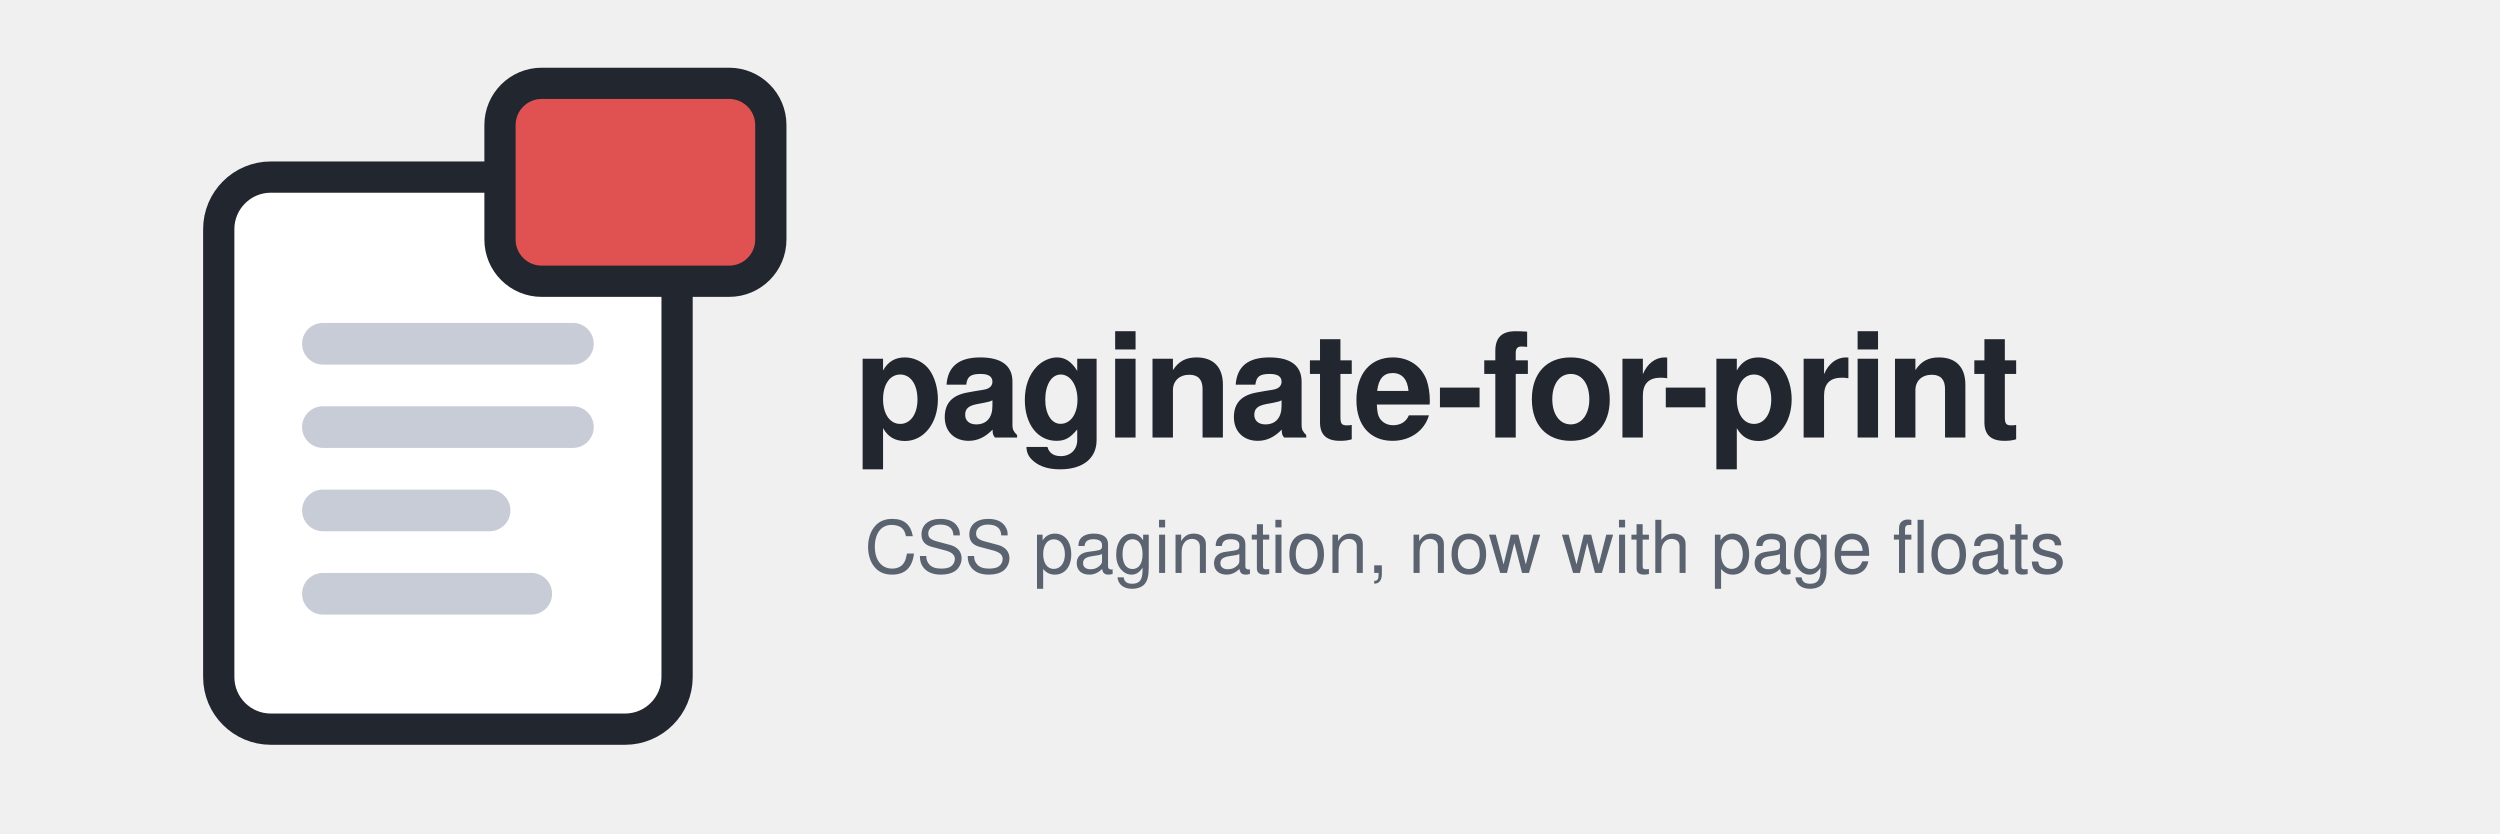
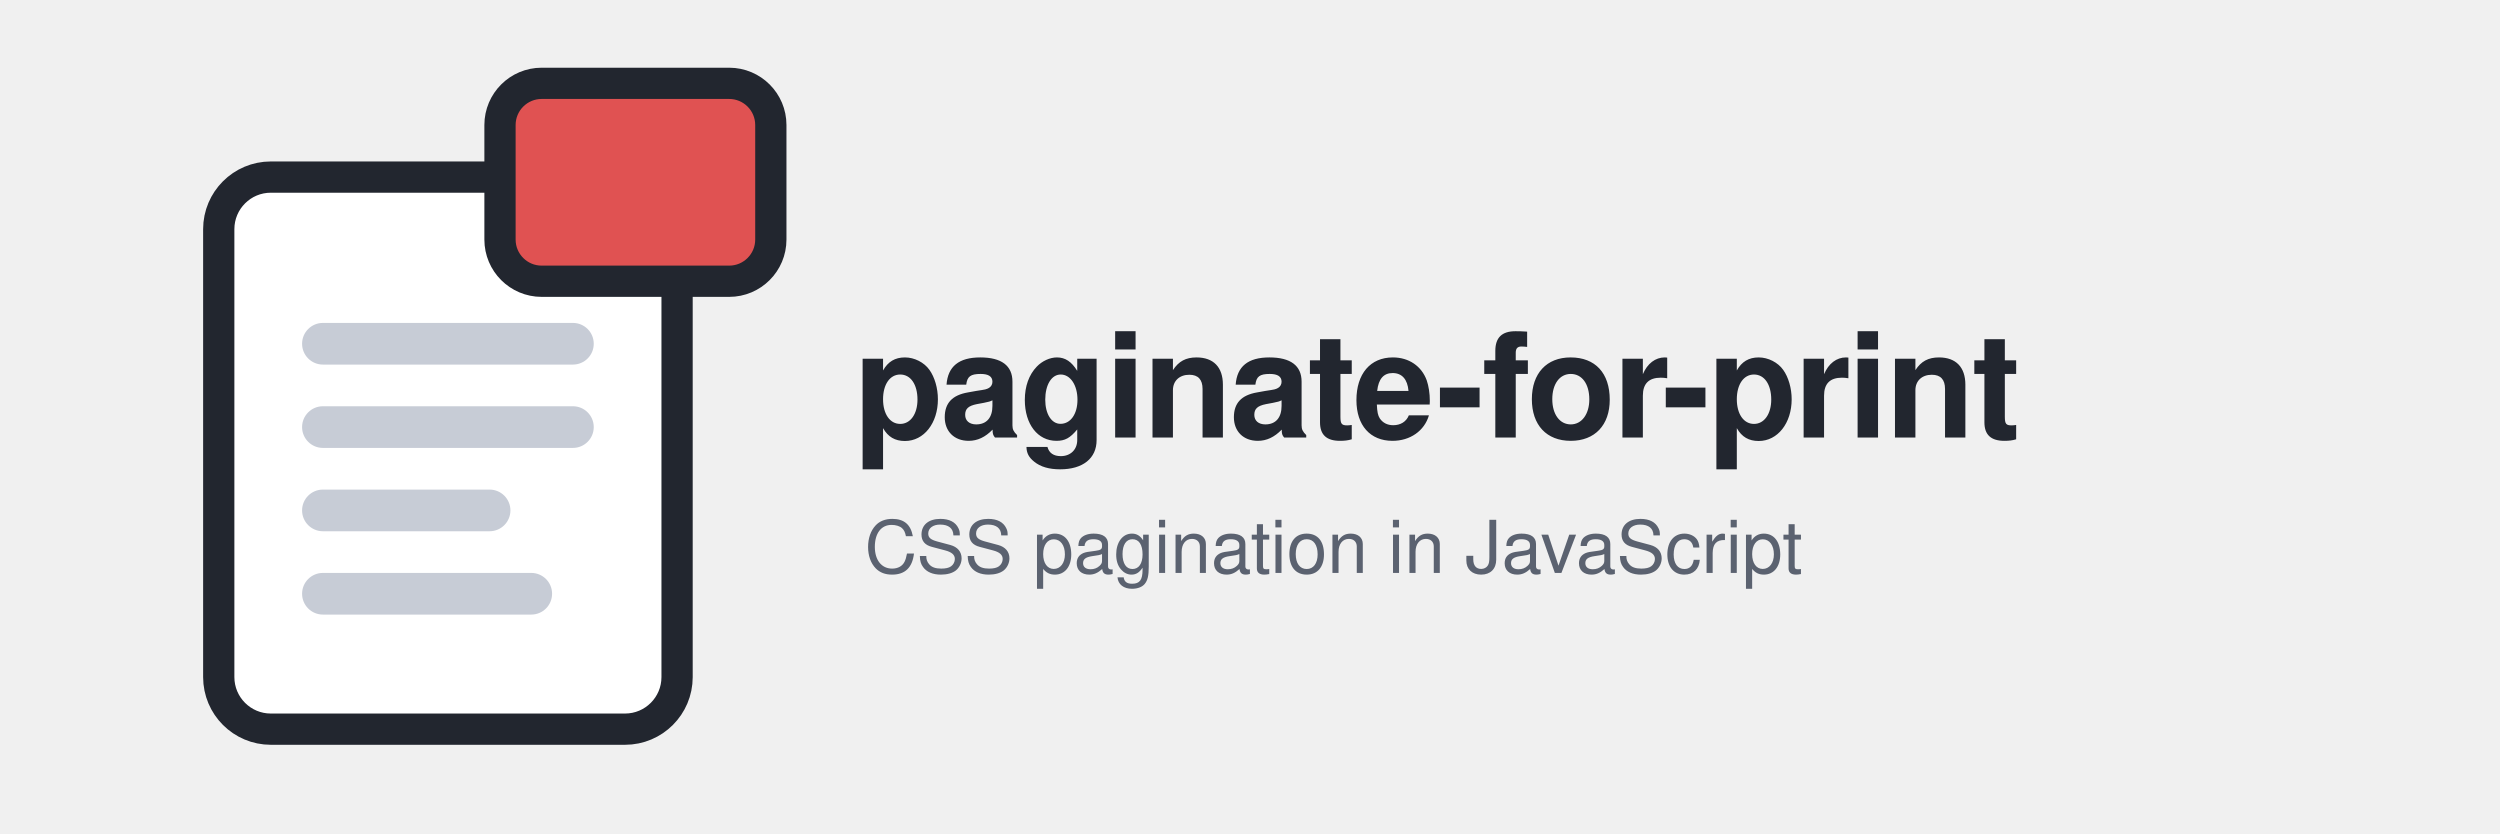
<svg xmlns="http://www.w3.org/2000/svg" width="480" height="160" viewBox="0 0 480 160" role="img" aria-label="paginate-for-print">
  <g>
    <rect x="42" y="34" width="88" height="106" rx="10" fill="#ffffff" stroke="#22262f" stroke-width="6" />
    <rect x="58" y="62" width="56" height="8" rx="4" fill="#c7ccd6" />
    <rect x="58" y="78" width="56" height="8" rx="4" fill="#c7ccd6" />
    <rect x="58" y="94" width="40" height="8" rx="4" fill="#c7ccd6" />
    <rect x="58" y="110" width="48" height="8" rx="4" fill="#c7ccd6" />
    <rect x="96" y="16" width="52" height="38" rx="8" fill="#e05252" stroke="#22262f" stroke-width="6" />
  </g>
  <text x="164" y="84" font-family="'Segoe UI', Helvetica, Arial, sans-serif" font-size="28" font-weight="700" fill="#22262f" letter-spacing="-0.5">paginate-for-print</text>
-   <text x="166" y="110" font-family="'Segoe UI', Helvetica, Arial, sans-serif" font-size="14" fill="#5b6270">CSS pagination, now with page floats</text>
+   <text x="166" y="110" font-family="'Segoe UI', Helvetica, Arial, sans-serif" font-size="14" fill="#5b6270">CSS pagination in JavaScript</text>
</svg>
